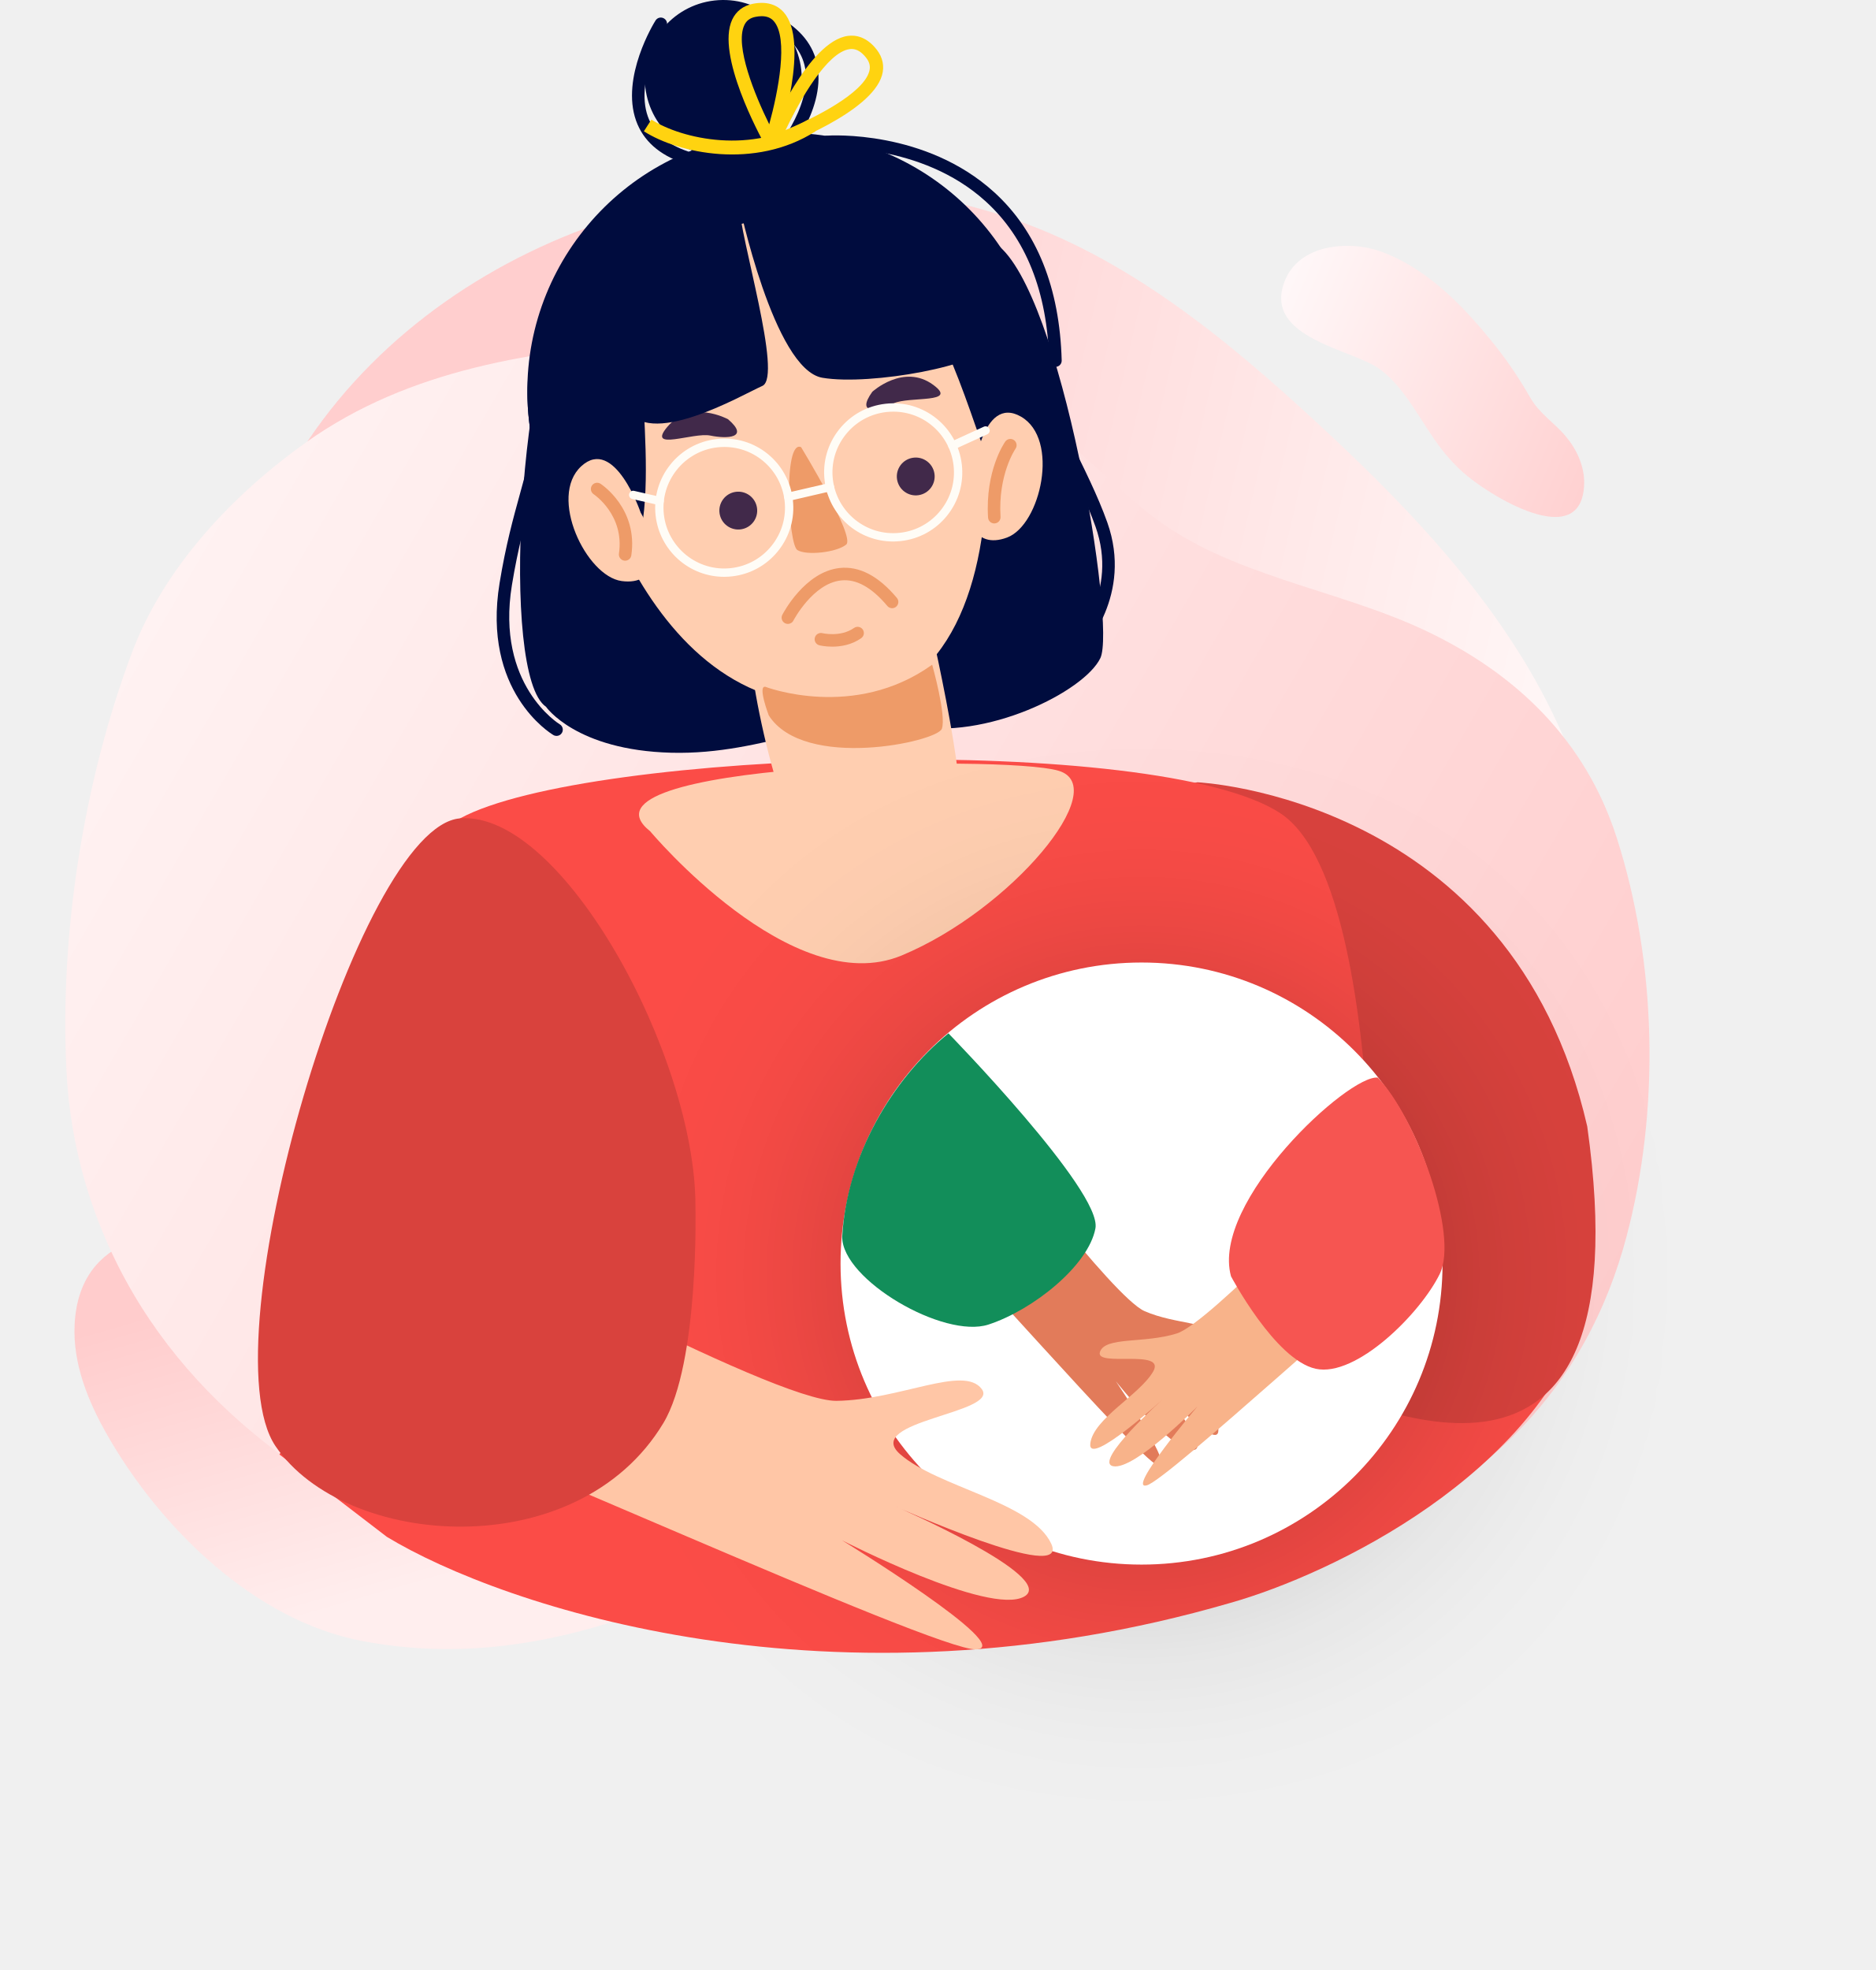
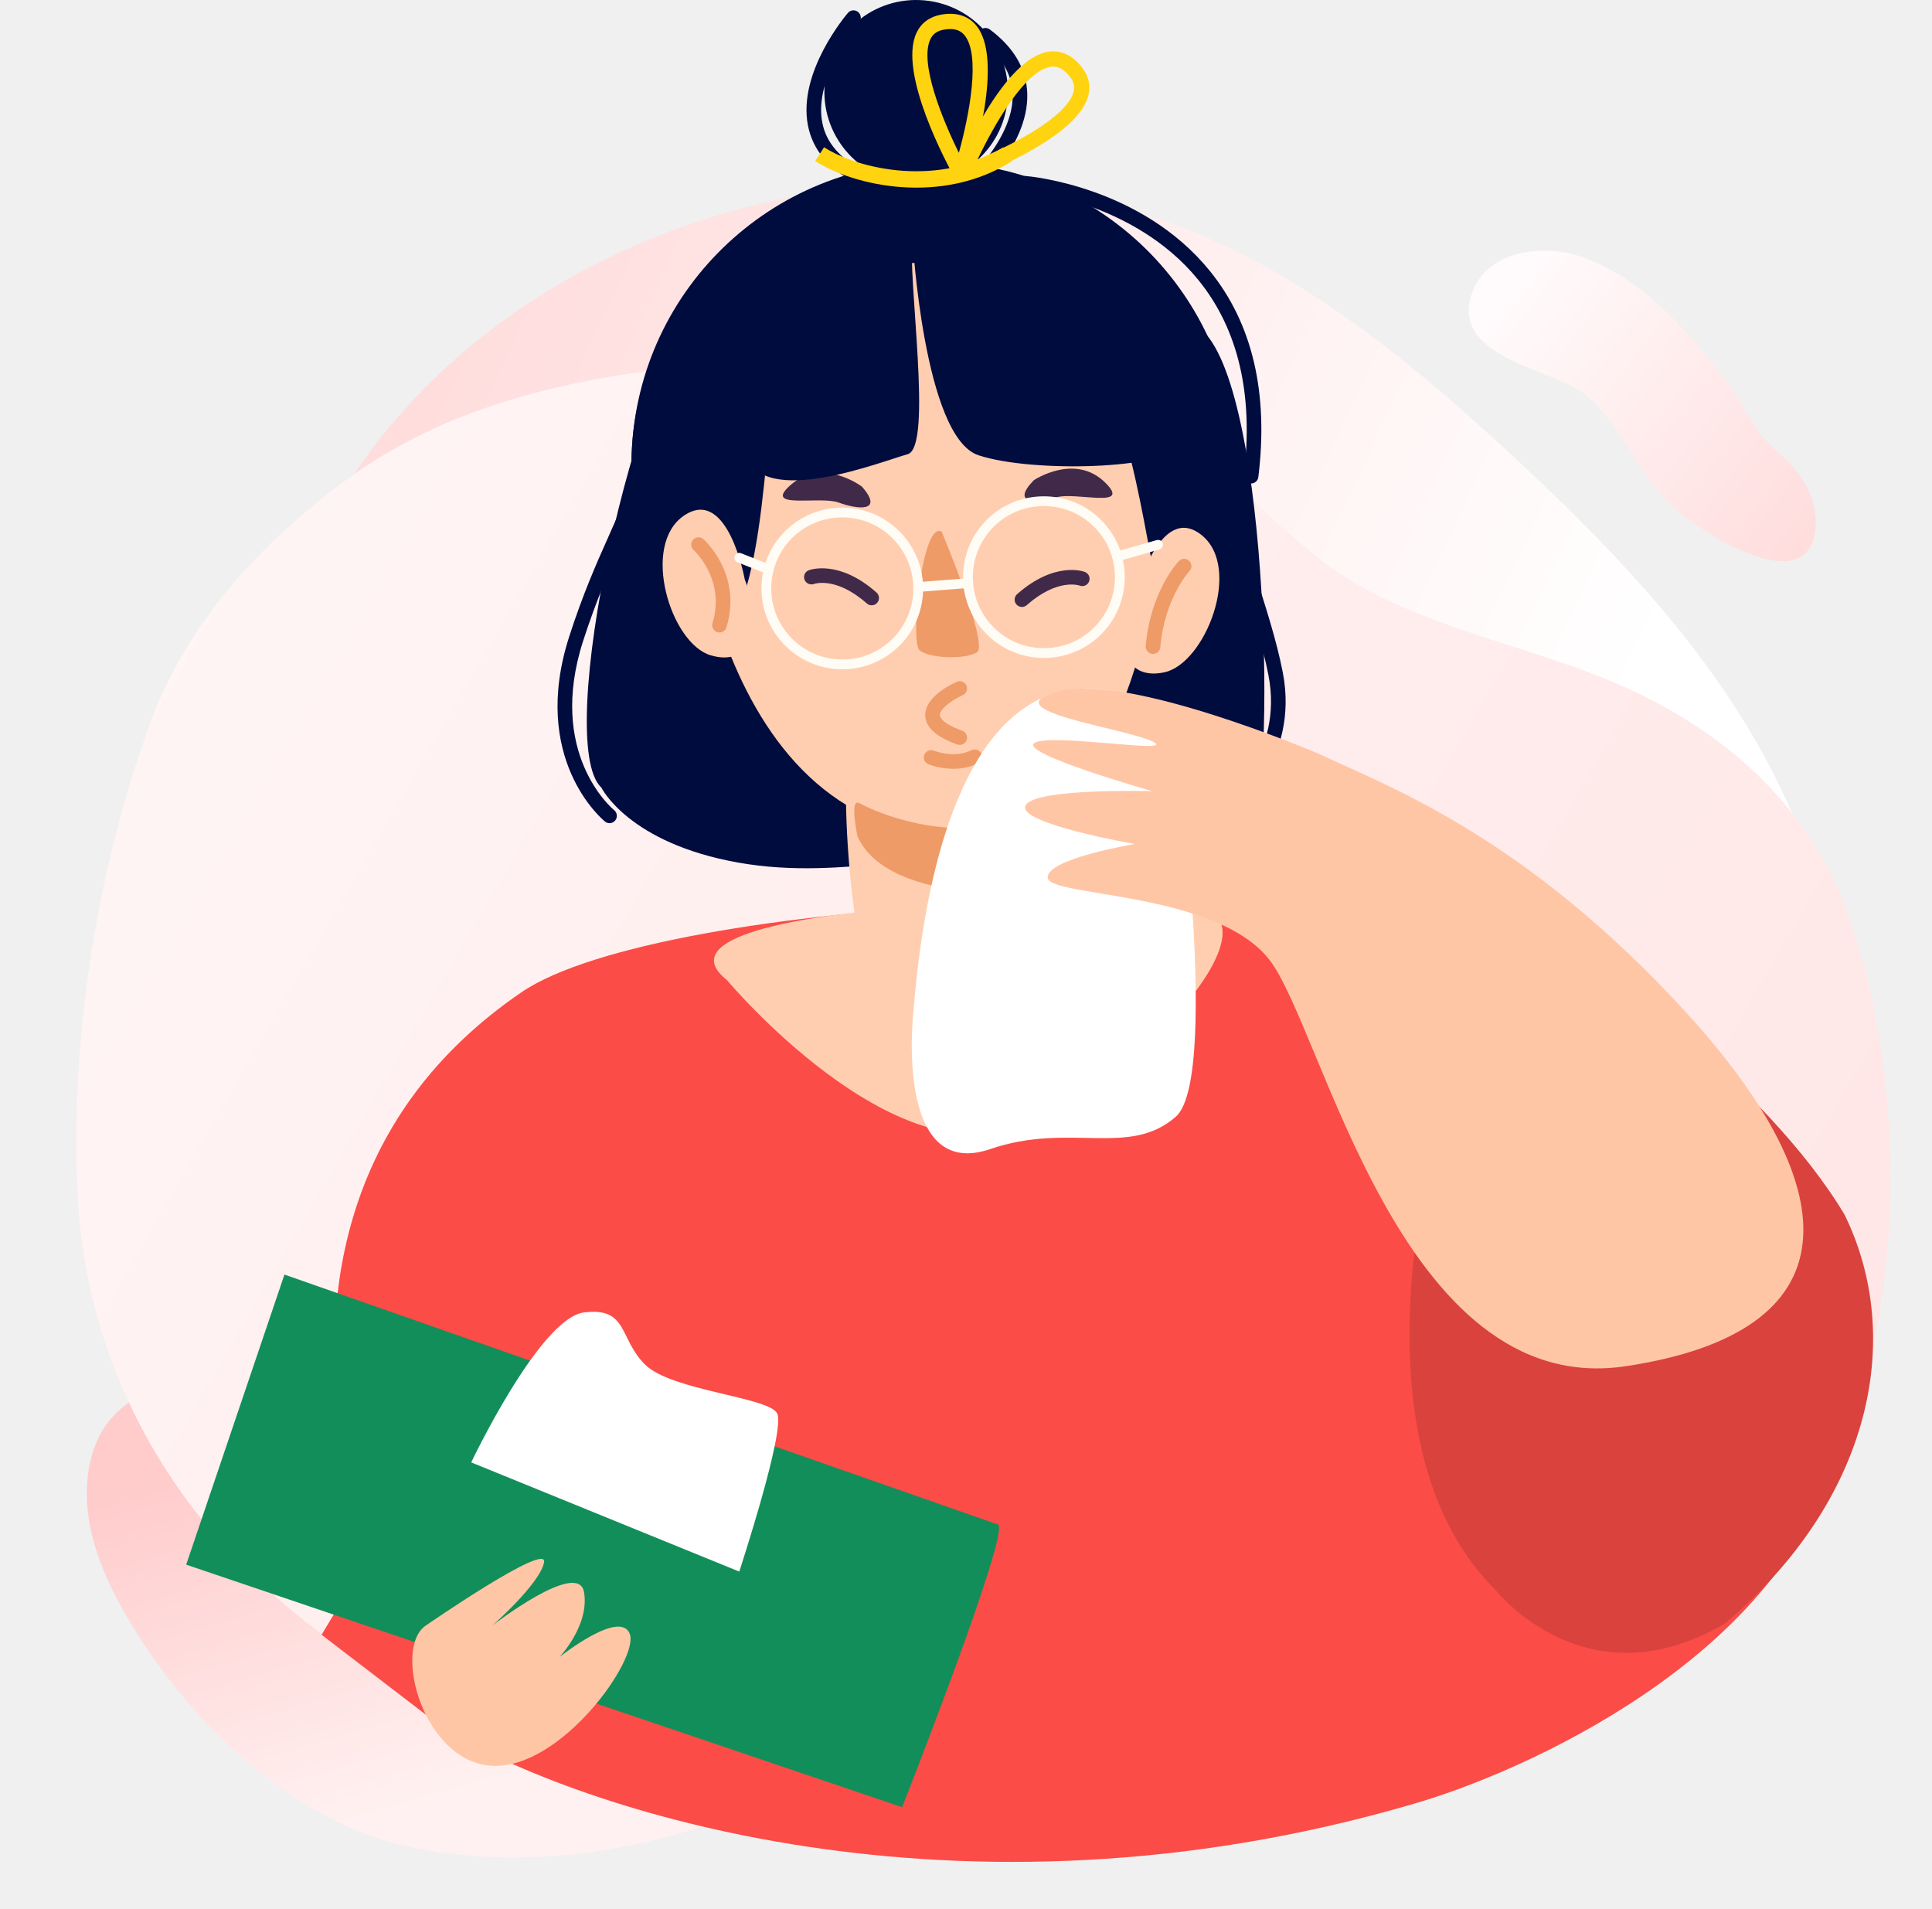
- <svg xmlns="http://www.w3.org/2000/svg" width="657" height="690" viewBox="0 0 657 690" fill="none">
-   <path d="M224.018 564.898C192.542 576.05 160.761 581.203 126.861 574.762C89.077 567.58 56.304 535.245 37.786 502.998C30.905 491.021 25.428 477.637 26.143 463.846C27.809 431.985 57.908 428.425 83.458 433.578C97.86 436.476 111.084 443.073 124.159 449.606C145.865 460.461 171.327 465.799 190.788 480.844C197.318 485.907 202.222 491.99 209.81 495.674C221.613 501.408 235.086 504.116 247.21 509.335C257.561 513.813 269.13 521.179 269.146 532.453C269.147 544.014 257.085 551.382 246.487 555.984C238.986 559.263 231.517 562.253 224.018 564.898Z" fill="url(#paint0_linear)" />
-   <path d="M108.159 153.937C159.722 77.948 266.345 47.438 352.769 76.008C394.444 89.791 429.37 118.493 461.584 148.288C489.979 174.548 517.527 202.873 536.918 236.632C550.159 259.675 559.636 287.297 566.328 313.085C576.333 351.697 567.247 401.448 517.334 397.803C505.623 396.949 495.492 392.737 484.539 389.053C475.68 386.067 466.998 387.858 457.8 386.399C434.647 382.733 412.344 374.209 391.253 364.225C348.271 343.859 308.997 316.19 264.793 298.344C228.568 283.737 189.882 276.196 150.823 276.127C134.345 276.1 117.019 277.253 102.279 269.885C65.948 251.708 82.286 202.694 95.854 175.122C99.449 167.778 103.561 160.698 108.159 153.937Z" fill="url(#paint1_linear)" />
-   <path d="M512.445 165.406C520.933 173.095 554.286 194.084 554.928 169.453C555.08 163.317 552.297 157.359 548.509 152.865C544.175 147.707 539.262 145.002 535.878 138.992C531.738 131.737 527.024 124.917 521.799 118.623C511.118 105.522 498.647 93.416 483.516 88.023C472.903 84.244 454.935 85.195 449.893 98.796C442.549 118.597 473.953 122.225 483.53 129.441C492.619 136.271 497.767 148.007 504.967 157.334C507.242 160.275 509.746 162.978 512.445 165.406Z" fill="url(#paint2_linear)" />
-   <path d="M355.467 141.323C373.448 151.909 386.936 167.755 403.329 180.517C430.623 201.761 468.033 206.107 499.333 220.88C531.248 235.954 555.347 259.379 566.243 293.142C580.319 336.722 581.657 388.548 569.698 433.351C556.527 482.668 525.598 515.428 480.377 537.274C435.181 559.108 385.114 569.297 335.179 571.399C330.36 571.606 325.55 571.718 320.72 571.749C212.24 572.379 67.846 534.195 30.913 417.66C30.574 416.595 30.25 415.531 29.924 414.451C26.119 401.467 23.881 388.075 23.259 374.56C20.936 326.647 29.322 273.762 46.12 228.846C57.418 198.607 81.747 173.038 107.383 154.82C143.402 129.225 187.349 122.693 231.09 119.622C263.48 117.35 299.909 116.519 330.538 128.909C339.146 132.418 347.479 136.568 355.467 141.323Z" fill="url(#paint3_linear)" />
-   <path d="M431.019 561.411C291.972 601.841 176.1 562.855 135.545 538.308L97.886 509.429L110.922 487.77L192.033 480.551L326.734 473.331L435.364 494.99L548.339 457.448H556.5C539.119 516.36 466.746 551.303 431.019 561.411Z" fill="#FB4C47" />
-   <path d="M419.5 274C419.5 274 529.5 279 556 394.5C577 543.5 478.011 490.804 454.343 483.46C430.681 476.116 346.307 285.402 419.5 274Z" fill="#D9423D" />
-   <path d="M143.572 506.307H479.565C479.565 506.307 491.329 313.122 448.523 284.854C405.723 256.591 205.556 262.494 161.192 286.634C116.827 310.781 143.572 506.307 143.572 506.307Z" fill="#FB4C47" />
-   <path d="M194.961 257.758C194.581 257.758 194.196 257.659 193.846 257.449C192.818 256.848 168.806 242.124 175 204.234C177.166 190.981 179.805 181.43 182.134 172.994C186.326 157.815 189.356 146.845 186.91 124.747C186.781 123.545 187.646 122.465 188.848 122.33C190.045 122.254 191.131 123.066 191.265 124.269C193.805 147.201 190.512 159.099 186.355 174.162C184.055 182.481 181.451 191.921 179.32 204.94C173.605 239.911 195.848 253.549 196.076 253.689C197.115 254.302 197.459 255.645 196.841 256.684C196.438 257.379 195.708 257.758 194.961 257.758Z" fill="#000C3E" />
-   <path d="M280.665 24.398C282.37 39.478 271.523 53.081 256.443 54.786C241.363 56.49 227.76 45.643 226.055 30.563C224.356 15.483 235.198 1.88 250.278 0.175C265.358 -1.523 278.961 9.318 280.665 24.398Z" fill="#000C3E" />
-   <path d="M191.259 247.547C191.259 247.547 201.709 262.778 235.139 263.648C268.562 264.512 292.33 248.878 318.835 254.196C345.334 259.515 379.85 242.158 385.448 230.511C391.053 218.869 371.88 102.164 349.106 85.549C326.331 68.934 220.041 68.251 201.009 94.592C181.976 120.934 175 236.536 191.259 247.547Z" fill="#000C3E" />
-   <path d="M365.258 126.912C370.869 176.607 335.133 221.444 285.439 227.054C235.744 232.665 190.907 196.929 185.297 147.235C179.686 97.54 215.422 52.703 265.116 47.093C314.811 41.482 359.648 77.218 365.258 126.912Z" fill="#000C3E" />
-   <path d="M323.82 209.743C323.82 209.743 340.161 278.592 335.519 287.221C330.878 295.844 293.199 295.593 283.227 295.12C273.25 294.641 257.965 219.691 263.774 218.809C269.583 217.934 320.358 194.365 323.82 209.743Z" fill="#FFCEB0" />
-   <path d="M201.667 144.755C201.667 144.755 221.762 252.883 295.947 246.473C370.139 240.069 346.932 86.951 318.144 76.407C289.356 65.858 178.798 85.346 201.667 144.755Z" fill="#FFCEB0" />
-   <path d="M280.625 156.626C280.625 156.626 299.71 187.959 296.435 190.721C293.159 193.482 282.528 194.679 279.311 192.653C276.094 190.621 274.32 153.748 280.625 156.626Z" fill="#EE9B68" />
-   <path d="M250.769 78.059C250.769 78.059 226.348 94.78 224.946 119.458C223.545 144.13 235.391 204.981 207.052 206.388C207.052 206.388 134.694 93.35 250.769 78.059Z" fill="#000C3E" />
-   <path d="M264.735 76.481C262.604 78.554 292.145 74.017 312.141 91.952C332.131 109.887 343.877 160.475 346.633 161.029C349.394 161.584 350.101 95.619 328.657 79.073C307.208 62.528 276.867 64.688 264.735 76.481Z" fill="#000C3E" />
-   <path d="M268.1 240.549C268.1 240.549 299.142 252.488 326.535 232.813C326.535 232.813 331.596 250.713 329.921 255.267C328.251 259.826 281.692 269.932 269.303 250.59C269.303 250.59 265.292 240.052 268.1 240.549Z" fill="#EE9B68" />
-   <path d="M340.957 166.35C340.957 166.35 343.882 138.082 357.613 145.911C371.35 153.74 364.537 183.853 352.803 188.261C341.062 192.674 336.374 181.389 340.957 166.35Z" fill="#FFCEB0" />
-   <path d="M224.411 179.511C224.411 179.511 215.257 152.603 203.615 163.298C191.974 173.994 205.326 201.83 217.75 203.512C230.179 205.193 232.228 193.149 224.411 179.511Z" fill="#FFCEB0" />
-   <path d="M305.568 137.219C305.568 137.219 316.526 127.189 326.883 134.778C335.985 141.451 318.465 138.696 312.959 141.305C307.46 143.915 299.683 145.433 305.568 137.219Z" fill="#41294A" />
-   <path d="M255.018 146.832C255.018 146.832 241.981 139.704 233.737 149.541C226.486 158.193 242.845 151.339 248.812 152.559C254.778 153.785 262.689 153.406 255.018 146.832Z" fill="#41294A" />
-   <path d="M253.727 156.548C252.927 156.548 252.127 156.594 251.315 156.682C239.657 158.007 231.238 168.569 232.552 180.222C233.865 191.781 244.333 200.311 256.079 198.98C261.731 198.337 266.792 195.541 270.336 191.098C273.88 186.649 275.48 181.091 274.843 175.446C273.623 164.675 264.551 156.548 253.727 156.548ZM253.668 202.033C241.361 202.033 231.034 192.797 229.656 180.548C228.155 167.296 237.73 155.287 250.983 153.786C264.469 152.216 276.256 161.971 277.739 175.119C278.469 181.541 276.647 187.864 272.619 192.914C268.591 197.97 262.834 201.151 256.412 201.875C255.49 201.98 254.573 202.033 253.668 202.033Z" fill="#FFFCF6" />
-   <path d="M312.927 144.182C312.122 144.182 311.322 144.229 310.504 144.317C304.853 144.959 299.791 147.755 296.253 152.198C292.704 156.647 291.11 162.205 291.741 167.85C293.054 179.416 303.522 187.934 315.268 186.608C320.92 185.966 325.981 183.17 329.525 178.727C333.069 174.278 334.669 168.72 334.032 163.075C332.812 152.309 323.745 144.182 312.927 144.182ZM312.846 189.662C300.545 189.662 290.223 180.426 288.845 168.177C288.115 161.755 289.937 155.432 293.965 150.382C297.993 145.327 303.756 142.145 310.172 141.421C323.576 139.862 335.445 149.594 336.928 162.748C337.658 169.17 335.836 175.492 331.808 180.548C327.78 185.598 322.023 188.78 315.601 189.504C314.679 189.609 313.762 189.662 312.846 189.662Z" fill="#FFFCF6" />
-   <path d="M231.078 176.941C230.967 176.941 230.862 176.929 230.751 176.9L221.48 174.769C220.698 174.594 220.207 173.806 220.388 173.024C220.569 172.236 221.369 171.728 222.134 171.932L231.405 174.063C232.187 174.238 232.678 175.026 232.497 175.809C232.345 176.486 231.743 176.941 231.078 176.941Z" fill="#FFFCF6" />
-   <path d="M333.607 157.557C333.052 157.557 332.521 157.236 332.276 156.704C331.943 155.974 332.27 155.105 333 154.766L344.635 149.453C345.341 149.115 346.229 149.436 346.567 150.177C346.9 150.907 346.579 151.777 345.844 152.11L334.214 157.428C334.015 157.516 333.811 157.557 333.607 157.557Z" fill="#FFFCF6" />
-   <path d="M258.821 71.007C258.821 71.007 271.035 129.418 288.076 132.313C305.124 135.209 344.829 127.713 345.781 120.976C346.732 114.244 306.017 67.358 281.164 62.606C237.576 54.275 212.017 126.954 219.186 142.454C226.361 157.96 259.779 138.397 267.047 135.168C274.322 131.934 259.066 82.882 258.821 71.007Z" fill="#000C3E" />
-   <path d="M276.108 175.476C275.443 175.476 274.841 175.021 274.69 174.35C274.509 173.561 274.993 172.779 275.775 172.598L290.412 169.2C291.229 168.99 291.988 169.51 292.163 170.286C292.344 171.074 291.86 171.857 291.071 172.038L276.441 175.435C276.324 175.465 276.219 175.476 276.108 175.476Z" fill="#FFFCF6" />
-   <path d="M240.167 57.258C239.933 57.258 239.7 57.224 239.466 57.142C230.902 54.24 225.303 49.249 222.822 42.289C217.381 27.011 229.121 7.984 229.629 7.179C230.271 6.151 231.614 5.836 232.647 6.49C233.669 7.126 233.979 8.481 233.342 9.502C233.231 9.683 222.215 27.56 226.949 40.83C228.958 46.452 233.646 50.55 240.868 52.997C242.012 53.382 242.631 54.626 242.24 55.77C241.936 56.681 241.078 57.258 240.167 57.258Z" fill="#000C3E" />
-   <path d="M272.231 57.367C271.718 57.367 271.198 57.186 270.784 56.818C269.879 56.018 269.791 54.634 270.591 53.73C270.731 53.572 284.532 37.745 282.045 23.879C280.983 17.994 277.036 13.189 270.317 9.587C269.248 9.015 268.845 7.69 269.417 6.627C269.99 5.547 271.332 5.173 272.377 5.722C280.352 9.996 285.046 15.846 286.354 23.114C289.215 39.07 274.503 55.919 273.872 56.631C273.44 57.116 272.839 57.367 272.231 57.367Z" fill="#000C3E" />
-   <path d="M377.408 228.326C376.866 228.326 376.323 228.128 375.902 227.719C375.027 226.89 374.991 225.507 375.826 224.625C376.48 223.93 391.887 207.309 383.755 184.447C380.573 175.497 375.733 165.794 370.613 155.513C361.686 137.584 352.45 119.048 349.508 100.249C349.315 99.052 350.133 97.931 351.329 97.75C352.526 97.487 353.647 98.375 353.828 99.571C356.665 117.705 365.75 135.932 374.536 153.557C379.715 163.961 384.607 173.78 387.882 182.976C396.937 208.436 379.726 226.873 378.991 227.649C378.564 228.099 377.986 228.326 377.408 228.326Z" fill="#000C3E" />
-   <path d="M369.718 128.502C368.539 128.502 367.564 127.562 367.529 126.377C366.858 102.125 359.373 83.344 345.28 70.535C322.587 49.92 290.15 51.847 289.841 51.882C288.498 52.039 287.593 51.047 287.511 49.844C287.424 48.642 288.34 47.597 289.549 47.515C290.944 47.416 324.157 45.431 348.228 67.3C363.238 80.933 371.201 100.765 371.908 126.248C371.943 127.457 370.991 128.467 369.783 128.502H369.718Z" fill="#000C3E" />
-   <path d="M291.525 226.496C288.979 226.496 287.17 226.053 287.018 226.012C285.844 225.714 285.138 224.535 285.43 223.361C285.722 222.199 286.901 221.493 288.08 221.762C288.139 221.785 294.409 223.274 299.167 219.94C300.171 219.251 301.531 219.491 302.215 220.471C302.909 221.464 302.67 222.83 301.683 223.519C298.262 225.918 294.421 226.496 291.525 226.496Z" fill="#EE9B68" />
-   <path d="M218.982 196.387C218.877 196.387 218.772 196.382 218.661 196.364C217.464 196.189 216.641 195.074 216.816 193.877C218.801 180.35 208.082 173.181 207.971 173.117C206.961 172.451 206.681 171.096 207.335 170.081C207.995 169.065 209.349 168.785 210.365 169.444C210.902 169.795 223.536 178.242 221.148 194.519C220.99 195.605 220.056 196.387 218.982 196.387Z" fill="#EE9B68" />
-   <path d="M348.299 183.337C347.149 183.337 346.186 182.444 346.115 181.282C345.088 164.842 351.849 155.075 352.135 154.666C352.824 153.691 354.19 153.44 355.182 154.14C356.175 154.835 356.408 156.201 355.719 157.188C355.655 157.276 349.566 166.196 350.482 181.014C350.558 182.222 349.642 183.255 348.433 183.331C348.392 183.337 348.346 183.337 348.299 183.337Z" fill="#EE9B68" />
-   <path d="M227.747 291.15C227.747 291.15 277.459 350.582 315.799 334.679C354.132 318.776 390.049 275.667 370.777 269.946C351.505 264.224 197.611 267.237 227.747 291.15Z" fill="#FFCEB0" />
-   <path d="M265.17 177.849C265.719 181.469 263.226 184.843 259.607 185.392C255.987 185.935 252.612 183.448 252.064 179.828C251.521 176.208 254.008 172.834 257.627 172.285C261.247 171.742 264.622 174.229 265.17 177.849Z" fill="#41294A" />
-   <path d="M327.334 165.895C327.883 169.514 325.39 172.889 321.77 173.438C318.15 173.981 314.776 171.493 314.227 167.874C313.684 164.254 316.171 160.88 319.791 160.331C323.411 159.788 326.785 162.275 327.334 165.895Z" fill="#41294A" />
-   <path d="M275.988 218.532C275.643 218.532 275.305 218.45 274.983 218.287C273.915 217.732 273.489 216.419 274.044 215.339C274.359 214.731 281.908 200.311 294.068 198.951C300.975 198.18 307.712 201.712 314.175 209.419C314.952 210.353 314.829 211.731 313.907 212.507C312.984 213.301 311.606 213.161 310.824 212.238C305.354 205.717 299.912 202.687 294.565 203.306C284.739 204.392 278.002 217.213 277.932 217.347C277.546 218.1 276.782 218.532 275.988 218.532Z" fill="#EE9B68" />
-   <g filter="url(#filter0_d)">
-     <circle cx="399.879" cy="442.564" r="105.44" fill="white" />
-   </g>
-   <path d="M345.808 395.505C345.808 395.505 389.878 454.347 400.902 459.212C411.929 464.081 425.753 462.985 426.962 468.629C428.171 474.277 403.818 464.725 407.703 473.436C411.588 482.151 426.728 492.098 426.799 500.871C426.873 509.648 402.708 482.034 402.708 482.034C402.708 482.034 425.476 507.298 417.937 507.895C410.395 508.493 390.893 483.793 390.893 483.793C390.893 483.793 412.708 516.195 405.476 513.235C398.248 510.276 331.207 432.751 320.868 424.547C310.53 416.346 345.808 395.505 345.808 395.505Z" fill="#E27B5A" />
-   <path d="M474.005 409.788C474.005 409.788 423.74 463.42 412.246 467.044C400.751 470.666 387.133 468.057 385.309 473.533C383.488 479.011 408.742 472.199 403.922 480.434C399.105 488.665 382.965 496.884 381.929 505.599C380.895 514.311 407.945 489.527 407.945 489.527C407.945 489.527 382.538 512.13 389.966 513.553C397.398 514.979 419.496 492.576 419.496 492.576C419.496 492.576 394.251 522.382 401.763 520.236C409.274 518.089 484.426 448.417 495.601 441.402C506.779 434.387 474.005 409.788 474.005 409.788Z" fill="#F8B38A" />
-   <path d="M431.214 447.027C431.214 447.027 446.674 476.301 460.886 479.416C475.096 482.531 497.649 459.946 504.347 446.182C511.048 432.421 496.078 391.395 482.639 377.44C472.543 376.207 424.047 420.933 431.214 447.027Z" fill="#F65551" />
-   <path d="M332.232 361.934C332.232 361.934 386.135 417.215 383.726 430.226C381.32 443.24 361.904 458.83 346.245 463.935C330.587 469.038 295.019 448.251 295.019 433.261C296.569 404.833 312.591 377.957 332.232 361.934Z" fill="#128E5A" />
-   <path d="M151.907 425.958C151.907 425.958 270.768 490.914 292.988 490.648C315.206 490.376 337.565 477.983 343.905 486.516C350.242 495.056 302.087 497.654 315.26 509.293C328.426 520.929 361.422 526.033 368.243 540.687C375.057 555.339 313.433 527.52 313.433 527.52C313.433 527.52 370.927 552.467 358.73 559.228C346.529 565.996 294.949 539.496 294.949 539.496C294.949 539.496 356.293 577.142 341.901 577.704C327.508 578.267 155.833 499.549 132.226 493.698C108.614 487.848 151.907 425.958 151.907 425.958Z" fill="#FFC6A6" />
-   <path d="M243.609 422.254C243.609 422.254 245.034 477.413 232.365 498.46C202.244 548.5 120.787 542.399 96.501 506.5C72.214 470.601 125.322 289.36 161.192 286.633C197.062 283.907 243.609 370 243.609 422.254Z" fill="#D9423D" />
-   <path d="M266.835 5.67C266.162 5.67 265.432 5.748 264.641 5.904C262.712 6.291 261.462 7.228 260.712 8.855C257.367 16.095 264.42 33.34 269.46 43.529C272.574 32.227 276.306 13.335 271.032 7.381C270.017 6.237 268.635 5.67 266.835 5.67ZM270.047 52.032C269.209 52.032 268.424 51.581 268.01 50.834C266.227 47.638 250.768 19.257 256.473 6.899C257.845 3.927 260.355 1.998 263.727 1.326C269.473 0.182 272.774 2.304 274.527 4.284C283.689 14.628 273.464 46.796 272.268 50.429C271.976 51.309 271.195 51.934 270.272 52.022C270.197 52.029 270.122 52.032 270.047 52.032Z" fill="#FFD310" />
-   <path d="M298.307 17.153C298.086 17.153 297.862 17.167 297.638 17.201C289.749 18.25 280.216 34.982 275.177 45.568C285.653 41.156 302.27 32.731 304.478 25.069C304.973 23.344 304.641 21.819 303.435 20.264C301.812 18.175 300.131 17.153 298.307 17.153ZM270.697 52.18C270.069 52.18 269.454 51.929 269.009 51.46C268.368 50.788 268.184 49.803 268.541 48.947C270.015 45.418 283.32 14.399 297.02 12.572C299.645 12.222 303.527 12.772 307.12 17.398C309.232 20.114 309.871 23.215 308.964 26.36C305.194 39.438 274.932 50.788 271.495 52.041C271.234 52.136 270.966 52.18 270.697 52.18Z" fill="#FFD310" />
-   <path d="M226.867 43.934C238.207 51.224 264.128 56.894 284.378 43.934" stroke="#FFD310" stroke-width="4.87" />
+ <svg xmlns="http://www.w3.org/2000/svg" width="574" height="567" viewBox="0 0 574 567" fill="none">
+   <path d="M218.05 539.51C187.478 550.342 156.61 555.347 123.685 549.091C86.986 542.115 55.154 510.709 37.169 479.389C30.486 467.756 25.166 454.757 25.861 441.362C27.479 410.417 56.713 406.959 81.528 411.964C95.517 414.779 108.361 421.186 121.06 427.532C142.142 438.074 166.873 443.259 185.774 457.872C192.116 462.79 196.879 468.698 204.249 472.275C215.714 477.845 228.8 480.475 240.575 485.544C250.628 489.893 261.866 497.048 261.88 507.997C261.882 519.227 250.167 526.382 239.873 530.853C232.587 534.038 225.333 536.942 218.05 539.51Z" fill="url(#paint0_linear)" />
+   <path d="M105.522 140.359C155.603 66.554 259.161 36.92 343.103 64.669C383.58 78.056 417.502 105.933 448.79 134.872C476.37 160.378 503.126 187.888 521.96 220.677C534.82 243.058 544.025 269.887 550.524 294.933C560.242 332.436 551.417 380.757 502.938 377.217C491.564 376.387 481.724 372.297 471.086 368.719C462.481 365.818 454.049 367.558 445.115 366.141C422.628 362.58 400.965 354.301 380.48 344.604C338.733 324.824 300.588 297.95 257.654 280.616C222.47 266.429 184.896 259.105 146.96 259.037C130.955 259.011 114.127 260.131 99.81 252.975C64.524 235.32 80.392 187.715 93.57 160.935C97.061 153.802 101.055 146.926 105.522 140.359Z" fill="url(#paint1_linear)" />
+   <path d="M498.186 151.498C506.43 158.966 538.825 179.352 539.448 155.428C539.596 149.469 536.893 143.682 533.214 139.317C529.005 134.308 524.233 131.68 520.946 125.843C516.924 118.796 512.346 112.173 507.271 106.059C496.897 93.334 484.785 81.577 470.088 76.338C459.78 72.668 442.328 73.591 437.432 86.802C430.298 106.034 460.8 109.558 470.102 116.566C478.93 123.2 483.93 134.599 490.923 143.658C493.133 146.515 495.564 149.139 498.186 151.498Z" fill="url(#paint2_linear)" />
+   <path d="M345.721 128.107C363.185 138.389 376.285 153.78 392.208 166.175C418.717 186.808 455.053 191.029 485.453 205.378C516.45 220.018 539.857 242.771 550.44 275.564C564.111 317.891 565.411 368.228 553.795 411.744C541.003 459.643 510.963 491.461 467.041 512.68C423.144 533.887 374.516 543.783 326.016 545.825C321.335 546.026 316.663 546.134 311.972 546.164C206.609 546.776 66.365 509.689 30.493 396.503C30.164 395.469 29.849 394.435 29.533 393.386C25.837 380.776 23.663 367.768 23.059 354.642C20.803 308.105 28.948 256.74 45.263 213.115C56.237 183.744 79.866 158.91 104.766 141.216C139.749 116.357 182.434 110.012 224.918 107.03C256.377 104.823 291.759 104.016 321.508 116.049C329.869 119.458 337.963 123.488 345.721 128.107Z" fill="url(#paint3_linear)" />
+   <path d="M419.102 536.123C284.051 575.391 171.509 537.525 132.119 513.684L95.543 485.635L108.204 464.598L186.983 457.586L317.814 450.574L423.323 471.611L533.051 435.147H544.306C527.424 492.367 453.803 526.306 419.102 536.123Z" fill="#FB4C47" />
+   <path d="M125.601 504.644H458.958C458.958 504.644 470.63 312.974 428.16 284.927C385.696 256.886 196.28 266.496 154.917 294.78C50.028 366.495 125.601 504.644 125.601 504.644Z" fill="#FB4C47" />
+   <path d="M181.098 244.542C180.617 244.542 180.13 244.386 179.731 244.05C178.81 243.303 157.436 225.312 169.131 189.051C173.214 176.372 177.217 167.399 180.75 159.47C187.116 145.203 191.715 134.887 192.584 112.841C192.63 111.642 193.65 110.744 194.843 110.75C196.042 110.802 196.975 111.81 196.928 113.009C196.025 135.889 191.037 147.08 184.718 161.242C181.231 169.068 177.28 177.936 173.255 190.384C162.516 223.713 181.665 240.013 182.482 240.69C183.403 241.455 183.542 242.822 182.777 243.743C182.349 244.27 181.723 244.542 181.098 244.542Z" fill="#000C3E" />
+   <path d="M299.432 28.286C298.87 43.335 286.214 55.07 271.165 54.508C256.122 53.946 244.381 41.29 244.943 26.247C245.511 11.198 258.161 -0.543 273.21 0.019C288.253 0.587 299.994 13.237 299.432 28.286Z" fill="#000C3E" />
+   <path d="M178.659 233.954C178.659 233.954 186.658 250.45 219.316 256.249C251.979 262.053 277.61 250.236 302.824 259.382C328.039 268.523 364.467 256.608 371.69 246.013C378.907 235.419 377.395 118.095 357.516 98.418C337.631 78.747 233.461 62.326 210.888 85.345C188.315 108.369 164.34 220.741 178.659 233.954Z" fill="#000C3E" />
+   <path d="M367.233 141.39C365.374 190.973 323.675 229.666 274.092 227.807C224.509 225.948 185.816 184.248 187.676 134.66C189.535 85.077 231.234 46.39 280.817 48.249C330.4 50.103 369.093 91.808 367.233 141.39Z" fill="#000C3E" />
+   <path d="M314.307 216.508C314.307 216.508 320.14 286.474 314.307 294.247C308.474 302.02 271.547 296.193 261.834 294.247C252.114 292.307 248.227 216.508 254.055 216.508C259.887 216.508 313.189 200.909 314.307 216.508Z" fill="#FFCEB0" />
+   <path d="M204.101 134.656C204.101 134.656 207.797 243.709 281.522 248.418C355.253 253.122 355.178 99.473 328.498 84.859C301.813 70.245 190.472 72.985 204.101 134.656Z" fill="#FFCEB0" />
+   <path d="M279.803 157.999C279.803 157.999 293.885 191.566 290.259 193.79C286.638 196.015 276.032 195.615 273.177 193.147C270.321 190.68 274.046 154.246 279.803 157.999Z" fill="#EE9B68" />
+   <path d="M262.153 76.5C262.153 76.5 235.717 89.284 230.689 113.281C225.655 137.285 228.262 198.736 200.25 195.915C200.25 195.915 146.016 74.299 262.153 76.5Z" fill="#000C3E" />
+   <path d="M276.088 77.021C273.69 78.741 303.347 78.666 320.301 99.223C337.261 119.774 341.287 171.147 343.905 172.097C346.529 173.052 357.002 108.444 338.408 89.034C319.82 69.624 289.735 67.249 276.088 77.021Z" fill="#000C3E" />
+   <path d="M255.081 238.473C255.081 238.473 283.77 254.784 313.549 239.538C313.549 239.538 315.866 257.848 313.549 262.071C311.232 266.293 264.059 269.311 254.774 248.499C254.774 248.499 252.399 237.569 255.081 238.473Z" fill="#EE9B68" />
+   <path d="M337.545 176.478C337.545 176.478 344.606 149.179 356.915 158.893C369.229 168.612 358.091 197.14 345.921 199.729C333.751 202.318 330.82 190.554 337.545 176.478Z" fill="#FFCEB0" />
+   <path d="M221.264 172.121C221.264 172.121 216.265 144.37 203.261 153.14C190.257 161.904 199.23 191.19 211.174 194.683C223.118 198.17 226.912 186.66 221.264 172.121Z" fill="#FFCEB0" />
+   <path d="M307.148 142.656C307.148 142.656 319.387 134.443 328.417 143.421C336.359 151.316 319.578 146.016 313.798 147.759C308.011 149.503 300.162 149.845 307.148 142.656Z" fill="#41294A" />
+   <path d="M256.13 144.597C256.13 144.597 244.401 135.671 234.855 144.105C226.462 151.513 243.52 147.216 249.191 149.301C254.862 151.386 262.681 152.185 256.13 144.597Z" fill="#41294A" />
+   <path d="M250.222 153.703C238.835 153.703 229.578 162.629 229.144 174.028C228.709 185.659 237.821 195.477 249.452 195.906L250.263 195.923C261.651 195.923 270.907 186.997 271.341 175.604C271.776 163.967 262.659 154.149 251.033 153.72L250.222 153.703ZM250.263 198.819L249.342 198.802C236.112 198.31 225.755 187.142 226.248 173.912C226.74 160.961 237.271 150.806 250.222 150.806L251.143 150.824C264.367 151.316 274.724 162.484 274.238 175.719C273.745 188.671 263.215 198.819 250.263 198.819Z" fill="#FFFCF6" />
+   <path d="M310.124 150.338C298.731 150.338 289.474 159.264 289.046 170.663C288.831 176.293 290.83 181.674 294.664 185.804C298.499 189.94 303.718 192.332 309.354 192.541L310.165 192.558C321.552 192.558 330.809 183.632 331.243 172.233C331.452 166.603 329.453 161.221 325.619 157.086C321.784 152.956 316.571 150.563 310.935 150.355L310.124 150.338ZM310.165 195.454L309.244 195.437C302.837 195.199 296.906 192.477 292.544 187.779C288.183 183.076 285.906 176.959 286.15 170.547C286.636 157.595 297.167 147.441 310.124 147.441L311.045 147.459C317.451 147.696 323.383 150.419 327.745 155.116C332.106 159.82 334.377 165.936 334.139 172.349C333.647 185.3 323.116 195.454 310.165 195.454Z" fill="#FFFCF6" />
+   <path d="M228.406 170.605C228.232 170.605 228.046 170.571 227.873 170.501L219.097 167.037C218.35 166.742 217.985 165.902 218.28 165.161C218.576 164.413 219.404 164.054 220.157 164.344L228.938 167.813C229.686 168.103 230.045 168.949 229.749 169.69C229.523 170.258 228.985 170.605 228.406 170.605Z" fill="#FFFCF6" />
+   <path d="M331.856 166.774C331.231 166.774 330.646 166.363 330.466 165.72C330.246 164.956 330.692 164.156 331.462 163.936L343.661 160.443C344.443 160.229 345.237 160.669 345.451 161.44C345.671 162.21 345.225 163.009 344.455 163.229L332.25 166.716C332.123 166.757 331.984 166.774 331.856 166.774Z" fill="#FFFCF6" />
+   <path d="M271.094 70.773C271.094 70.773 274.419 129.884 290.713 135.248C307.007 140.617 347.067 139.146 349.002 132.682C350.936 126.212 317.937 74.185 294.258 65.844C252.733 51.212 216.889 118.728 221.627 134.993C226.366 151.264 262.047 137.026 269.658 134.935C277.275 132.844 269.571 82.456 271.094 70.773Z" fill="#000C3E" />
+   <path d="M272.797 175.837C272.044 175.837 271.412 175.257 271.355 174.504C271.291 173.705 271.887 173.01 272.681 172.946L287.544 171.788C288.436 171.649 289.039 172.326 289.097 173.114C289.16 173.914 288.569 174.609 287.77 174.672L272.913 175.831C272.872 175.837 272.832 175.837 272.797 175.837Z" fill="#FFFCF6" />
+   <path d="M255.162 54.548C254.82 54.548 254.484 54.467 254.166 54.304C246.195 50.192 241.44 44.457 240.038 37.263C236.962 21.473 251.304 4.548 251.918 3.835C252.7 2.914 254.067 2.81 254.982 3.604C255.892 4.386 255.996 5.753 255.214 6.662C255.075 6.824 241.625 22.724 244.307 36.441C245.442 42.262 249.433 46.971 256.158 50.447C257.224 50.997 257.641 52.306 257.091 53.372C256.708 54.119 255.95 54.548 255.162 54.548Z" fill="#000C3E" />
+   <path d="M286.601 59.401C285.987 59.401 285.367 59.135 284.939 58.619C284.168 57.704 284.29 56.337 285.211 55.567C285.367 55.428 301.256 41.949 300.862 27.977C300.7 22.052 297.537 16.752 291.473 12.222C290.511 11.504 290.314 10.143 291.032 9.181C291.756 8.214 293.106 8.029 294.073 8.741C301.256 14.111 305.009 20.546 305.206 27.873C305.647 43.953 288.715 58.295 287.991 58.897C287.586 59.239 287.094 59.401 286.601 59.401Z" fill="#000C3E" />
+   <path d="M364.459 242.71C363.81 242.71 363.167 242.42 362.738 241.87C362.003 240.92 362.171 239.559 363.121 238.823C363.868 238.238 381.453 224.209 376.854 200.576C375.053 191.32 371.751 181.073 368.247 170.224C362.147 151.323 355.84 131.774 355.73 112.903C355.724 111.704 356.691 110.725 357.89 110.719H357.902C359.095 110.719 360.068 111.686 360.074 112.879C360.178 131.079 366.382 150.304 372.377 168.892C375.922 179.868 379.27 190.231 381.117 199.748C386.238 226.057 366.619 241.609 365.785 242.258C365.385 242.565 364.922 242.71 364.459 242.71Z" fill="#000C3E" />
+   <path d="M371.7 143.634C371.613 143.634 371.527 143.628 371.434 143.616C370.246 143.471 369.401 142.388 369.546 141.195C372.476 117.33 367.929 97.804 356.02 83.161C336.836 59.569 304.688 56.632 304.364 56.615C303.171 56.511 302.284 55.462 302.377 54.263C302.481 53.076 303.53 52.178 304.723 52.282C306.113 52.392 338.991 55.364 359.363 80.387C372.059 95.98 376.937 116.624 373.855 141.728C373.722 142.823 372.783 143.634 371.7 143.634Z" fill="#000C3E" />
+   <path d="M283.213 228.392C279.141 228.392 275.996 227.1 275.793 227.019C274.687 226.556 274.171 225.287 274.634 224.181C275.092 223.075 276.384 222.577 277.467 223.005C277.525 223.028 283.45 225.432 288.617 222.855C289.677 222.327 290.998 222.75 291.531 223.833C292.058 224.905 291.623 226.208 290.552 226.747C288.055 227.992 285.489 228.392 283.213 228.392Z" fill="#EE9B68" />
+   <path d="M213.758 187.897C213.55 187.897 213.335 187.868 213.127 187.799C211.974 187.451 211.331 186.241 211.684 185.094C215.635 172.113 206.176 163.494 206.083 163.407C205.191 162.614 205.11 161.235 205.909 160.337C206.703 159.439 208.07 159.358 208.979 160.163C209.454 160.586 220.593 170.752 215.832 186.356C215.554 187.295 214.691 187.897 213.758 187.897Z" fill="#EE9B68" />
+   <path d="M342.56 194.261C342.496 194.261 342.438 194.261 342.369 194.255C341.176 194.145 340.289 193.097 340.394 191.898C341.824 175.615 349.905 167.031 350.247 166.672C351.081 165.815 352.442 165.791 353.311 166.614C354.18 167.437 354.209 168.809 353.386 169.678C353.311 169.759 346.012 177.608 344.726 192.28C344.622 193.41 343.672 194.261 342.56 194.261Z" fill="#EE9B68" />
+   <path d="M215.996 291.175C215.996 291.175 265.318 350.142 303.356 334.363C341.389 318.585 377.024 275.814 357.903 270.137C338.783 264.467 186.096 267.45 215.996 291.175Z" fill="#FFCEB0" />
+   <path d="M348.352 211.727C348.352 211.727 363.232 319.569 349.319 331.757C335.412 343.944 317.82 333.274 294.211 341.355C270.601 349.429 269.79 316.644 271.412 299.823C273.034 283.002 280.732 176.162 348.352 211.727Z" fill="white" />
+   <path d="M84.505 378.639L55.317 464.817L268.025 536.863C268.025 536.863 300.561 454.275 296.466 452.891C292.376 451.501 84.505 378.639 84.505 378.639Z" fill="#128E5A" />
+   <path d="M126.543 482.883C126.543 482.883 162.913 457.756 161.639 464.145C160.371 470.54 146.301 482.883 146.301 482.883C146.301 482.883 171.851 463.108 173.519 472.995C175.187 482.883 166.221 492.267 166.221 492.267C166.221 492.267 184.195 477.942 187.097 485.351C189.999 492.759 166.806 525.527 146.301 524.577C125.802 523.627 116.517 489.579 126.543 482.883Z" fill="#FFC6A6" />
+   <path d="M139.998 434.436L219.632 466.874C219.632 466.874 233.493 424.728 230.886 419.857C228.274 414.98 199.567 413.167 191.695 405.428C183.829 397.695 186.667 388.242 173.519 389.881C160.37 391.521 139.998 434.436 139.998 434.436Z" fill="white" />
+   <path d="M285.145 221.294C284.902 221.294 284.647 221.254 284.404 221.167C278.119 218.89 275.003 216.087 274.887 212.6C274.702 207.033 282.672 203.245 284.271 202.539C285.377 202.064 286.651 202.55 287.132 203.651C287.619 204.751 287.121 206.031 286.02 206.512C283.13 207.792 279.168 210.567 279.231 212.455C279.249 212.976 279.782 214.871 285.887 217.077C287.011 217.489 287.596 218.734 287.19 219.864C286.866 220.744 286.032 221.294 285.145 221.294Z" fill="#EE9B68" />
+   <path d="M258.978 179.819C258.462 179.819 257.953 179.64 257.541 179.275C248.447 171.247 242.07 173.396 241.809 173.483C240.715 173.876 239.44 173.32 239.029 172.208C238.606 171.09 239.151 169.857 240.263 169.422C240.616 169.283 249.183 166.097 260.414 176.02C261.312 176.813 261.399 178.186 260.606 179.084C260.177 179.57 259.58 179.819 258.978 179.819Z" fill="#41294A" />
+   <path d="M303.62 180.312C303.017 180.312 302.421 180.063 301.992 179.576C301.199 178.678 301.286 177.306 302.183 176.512C313.392 166.607 321.976 169.77 322.329 169.915C323.453 170.349 324.009 171.612 323.569 172.724C323.14 173.842 321.883 174.404 320.783 173.969C320.464 173.859 314.098 171.78 305.056 179.767C304.645 180.132 304.135 180.312 303.62 180.312Z" fill="#41294A" />
+   <path d="M444.564 472.554C444.564 472.554 471.26 506.529 512.514 482.261C556.127 445.438 565.902 397.325 548.04 360.886C525.05 322.235 468.253 279.556 453.718 279.628C439.176 279.706 388.49 417.674 444.564 472.554Z" fill="#D9423D" />
+   <path d="M391.791 223.92C391.791 223.92 335.373 199.772 314.521 205.367C293.668 210.962 334.145 216.274 342.393 220.271C350.642 224.262 312.169 217.658 307.355 220.711C302.548 223.758 342.335 235.036 342.335 235.036C342.335 235.036 307.066 234.005 304.662 239.345C302.258 244.686 337.128 250.733 337.128 250.733C337.128 250.733 310.559 255.147 311.288 260.823C312.012 266.494 361.039 264.727 377.061 285.024C393.077 305.326 415.794 416.007 483.061 405.858C550.322 395.71 549.685 354.248 501.174 301.028C452.663 247.814 411.357 233.263 391.791 223.92Z" fill="#FFC6A6" />
+   <path d="M282.332 8.629C281.679 8.629 280.969 8.705 280.201 8.856C278.327 9.232 277.114 10.143 276.385 11.723C273.136 18.755 279.986 35.505 284.881 45.4C287.906 34.423 291.531 16.073 286.409 10.291C285.422 9.18 284.08 8.629 282.332 8.629ZM285.452 53.659C284.637 53.659 283.875 53.221 283.473 52.495C281.741 49.391 266.727 21.826 272.268 9.823C273.601 6.937 276.038 5.063 279.314 4.41C284.895 3.298 288.101 5.36 289.803 7.283C298.702 17.33 288.77 48.573 287.609 52.102C287.326 52.957 286.567 53.563 285.67 53.649C285.597 53.656 285.525 53.659 285.452 53.659Z" fill="#FFD310" />
+   <path d="M312.897 19.783C312.683 19.783 312.465 19.796 312.247 19.829C304.585 20.848 295.326 37.099 290.431 47.381C300.607 43.096 316.746 34.913 318.89 27.471C319.372 25.796 319.049 24.315 317.878 22.804C316.301 20.775 314.668 19.783 312.897 19.783ZM286.081 53.803C285.47 53.803 284.873 53.559 284.441 53.104C283.818 52.45 283.64 51.494 283.986 50.663C285.418 47.236 298.341 17.108 311.647 15.333C314.197 14.993 317.967 15.528 321.457 20.02C323.508 22.659 324.128 25.67 323.248 28.725C319.586 41.427 290.194 52.45 286.856 53.668C286.602 53.76 286.341 53.803 286.081 53.803Z" fill="#FFD310" />
+   <path d="M243.511 45.794C254.526 52.875 279.702 58.382 299.37 45.794" stroke="#FFD310" stroke-width="4.87" />
  <defs>
-     <filter id="filter0_d" x="214.439" y="261.124" width="370.88" height="370.88" filterUnits="userSpaceOnUse" color-interpolation-filters="sRGB">
-       <feFlood flood-opacity="0" result="BackgroundImageFix" />
-       <feColorMatrix in="SourceAlpha" type="matrix" values="0 0 0 0 0 0 0 0 0 0 0 0 0 0 0 0 0 0 127 0" />
-       <feOffset dy="4" />
-       <feGaussianBlur stdDeviation="40" />
-       <feColorMatrix type="matrix" values="0 0 0 0 0 0 0 0 0 0 0 0 0 0 0 0 0 0 0.22 0" />
-       <feBlend mode="normal" in2="BackgroundImageFix" result="effect1_dropShadow" />
-       <feBlend mode="normal" in="SourceGraphic" in2="effect1_dropShadow" result="shape" />
-     </filter>
-     <linearGradient id="paint0_linear" x1="23.349" y1="468.244" x2="56.007" y2="581.637" gradientUnits="userSpaceOnUse">
-       <stop stop-color="#FFCCCC" />
-       <stop offset="1" stop-color="#FFEEEE" />
+     <linearGradient id="paint0_linear" x1="23.147" y1="445.633" x2="54.866" y2="555.768" gradientUnits="userSpaceOnUse">
+       <stop stop-color="#FFCBCB" />
+       <stop offset="1" stop-color="#FFF1F1" />
    </linearGradient>
-     <linearGradient id="paint1_linear" x1="633.331" y1="165.006" x2="267.819" y2="80.604" gradientUnits="userSpaceOnUse">
+     <linearGradient id="paint1_linear" x1="494.5" y1="186" x2="166.305" y2="33.774" gradientUnits="userSpaceOnUse">
      <stop stop-color="white" />
-       <stop offset="1" stop-color="#FFCECE" />
+       <stop offset="1" stop-color="#FFDDDD" />
    </linearGradient>
-     <linearGradient id="paint2_linear" x1="555.794" y1="169.021" x2="430.392" y2="115.46" gradientUnits="userSpaceOnUse">
-       <stop stop-color="#FFD1D1" />
+     <linearGradient id="paint2_linear" x1="540.289" y1="155.009" x2="447.14" y2="85.144" gradientUnits="userSpaceOnUse">
+       <stop stop-color="#FFDDDD" />
      <stop offset="1" stop-color="#FFFBFC" />
    </linearGradient>
-     <linearGradient id="paint3_linear" x1="527.487" y1="522.233" x2="23.362" y2="230.296" gradientUnits="userSpaceOnUse">
-       <stop stop-color="#FFCDCD" />
-       <stop offset="1" stop-color="#FFF3F3" />
+     <linearGradient id="paint3_linear" x1="512.798" y1="498.071" x2="23.159" y2="214.523" gradientUnits="userSpaceOnUse">
+       <stop stop-color="#FFE6E6" />
+       <stop offset="1" stop-color="#FFF5F5" />
    </linearGradient>
  </defs>
</svg>
